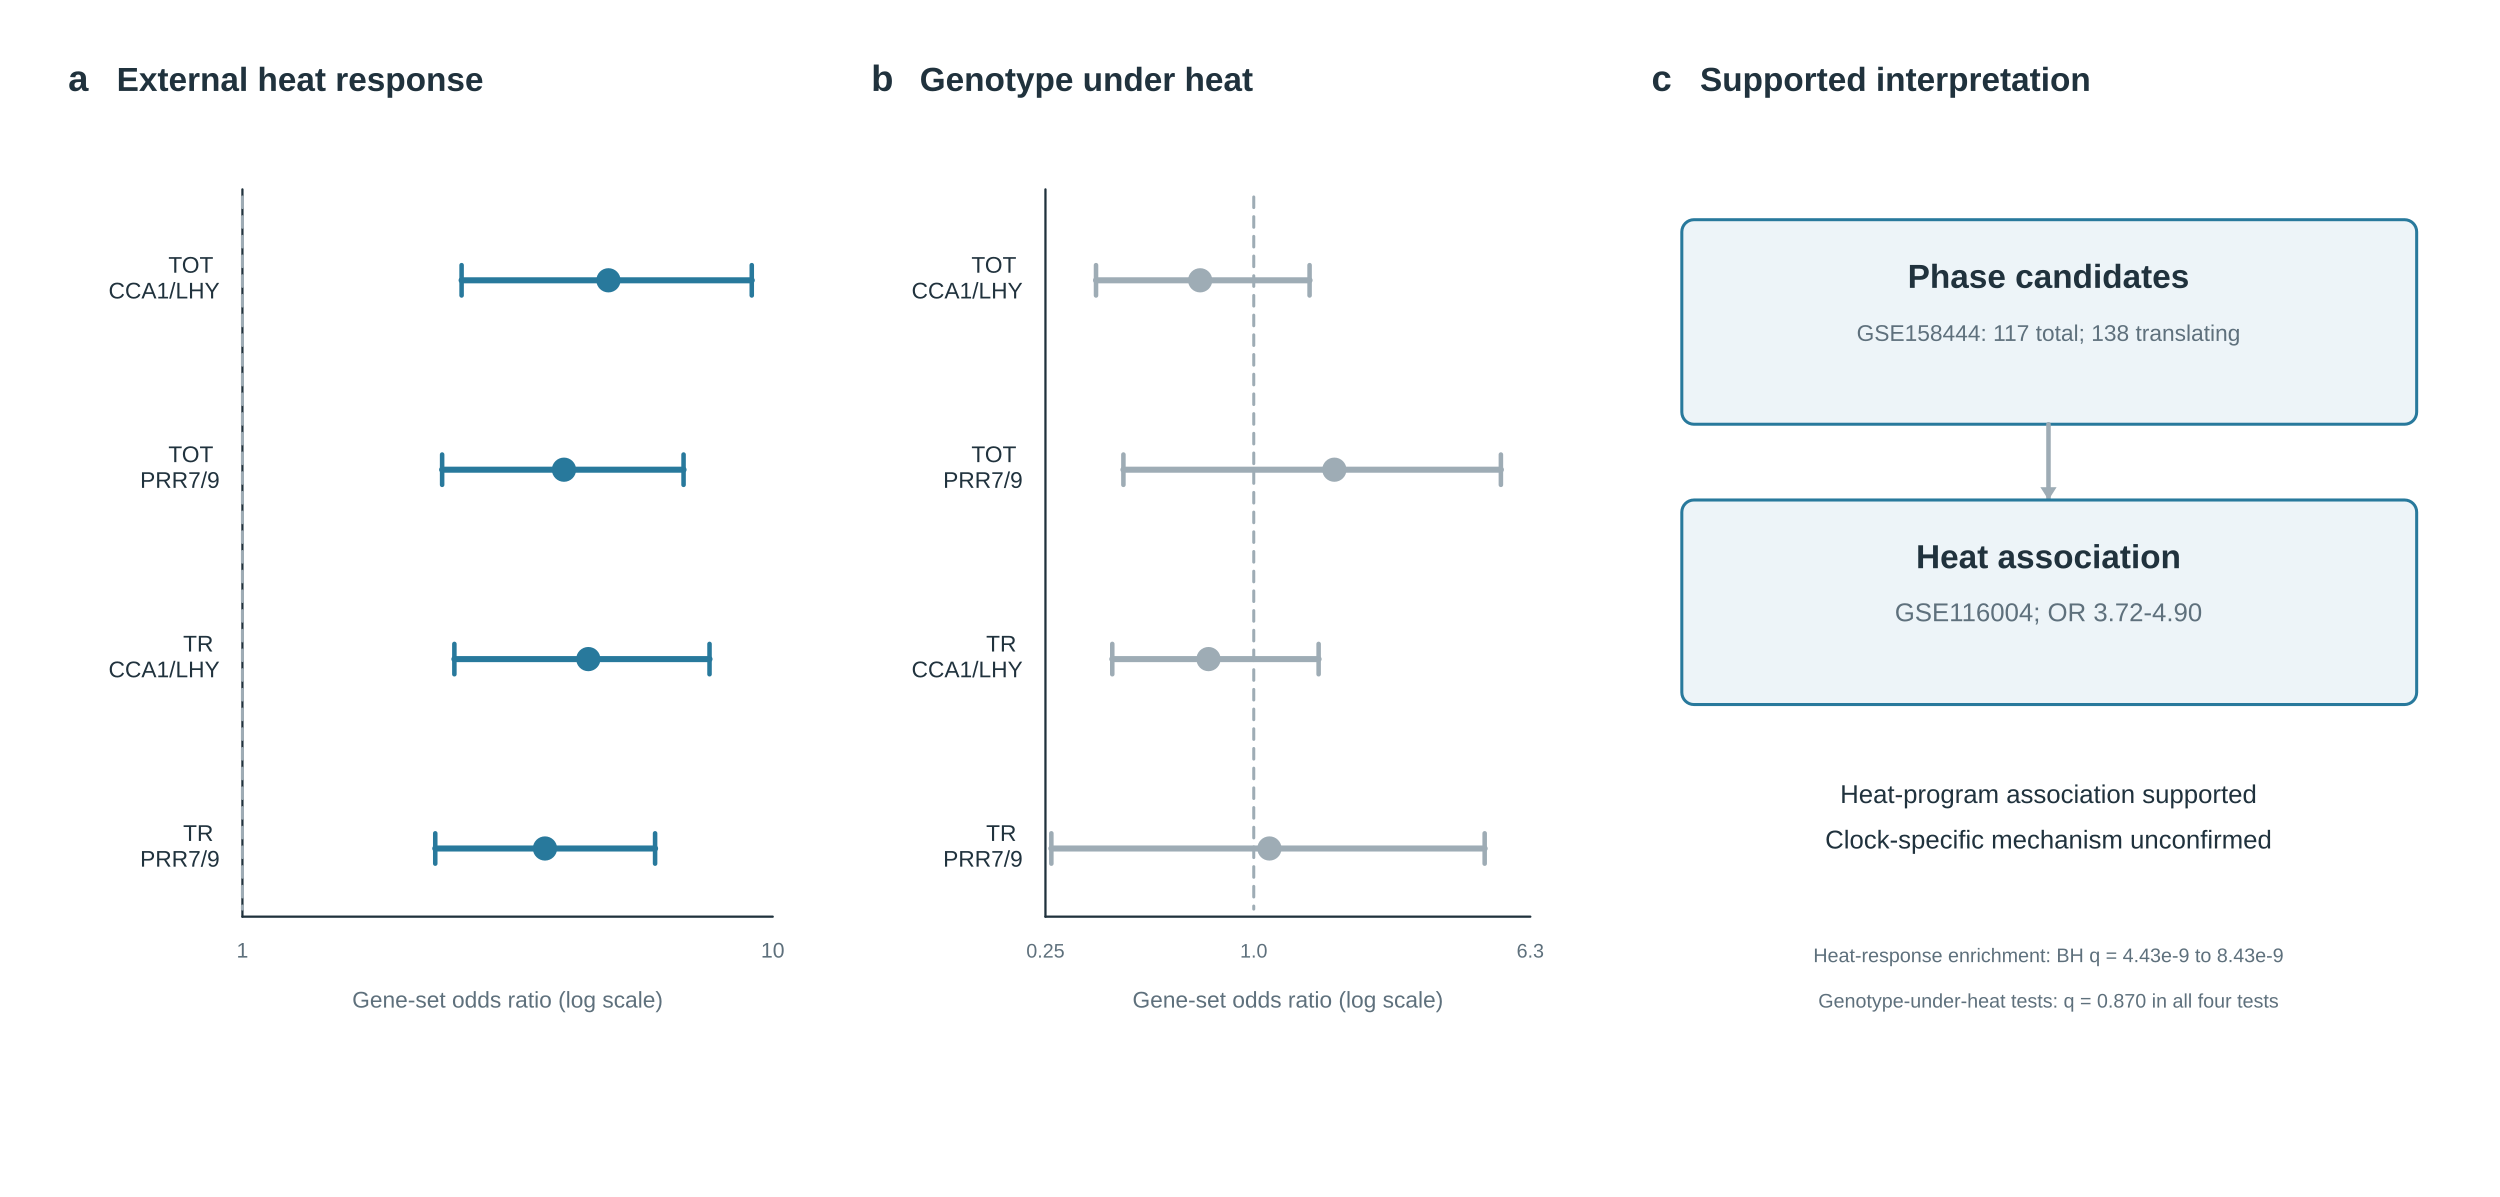
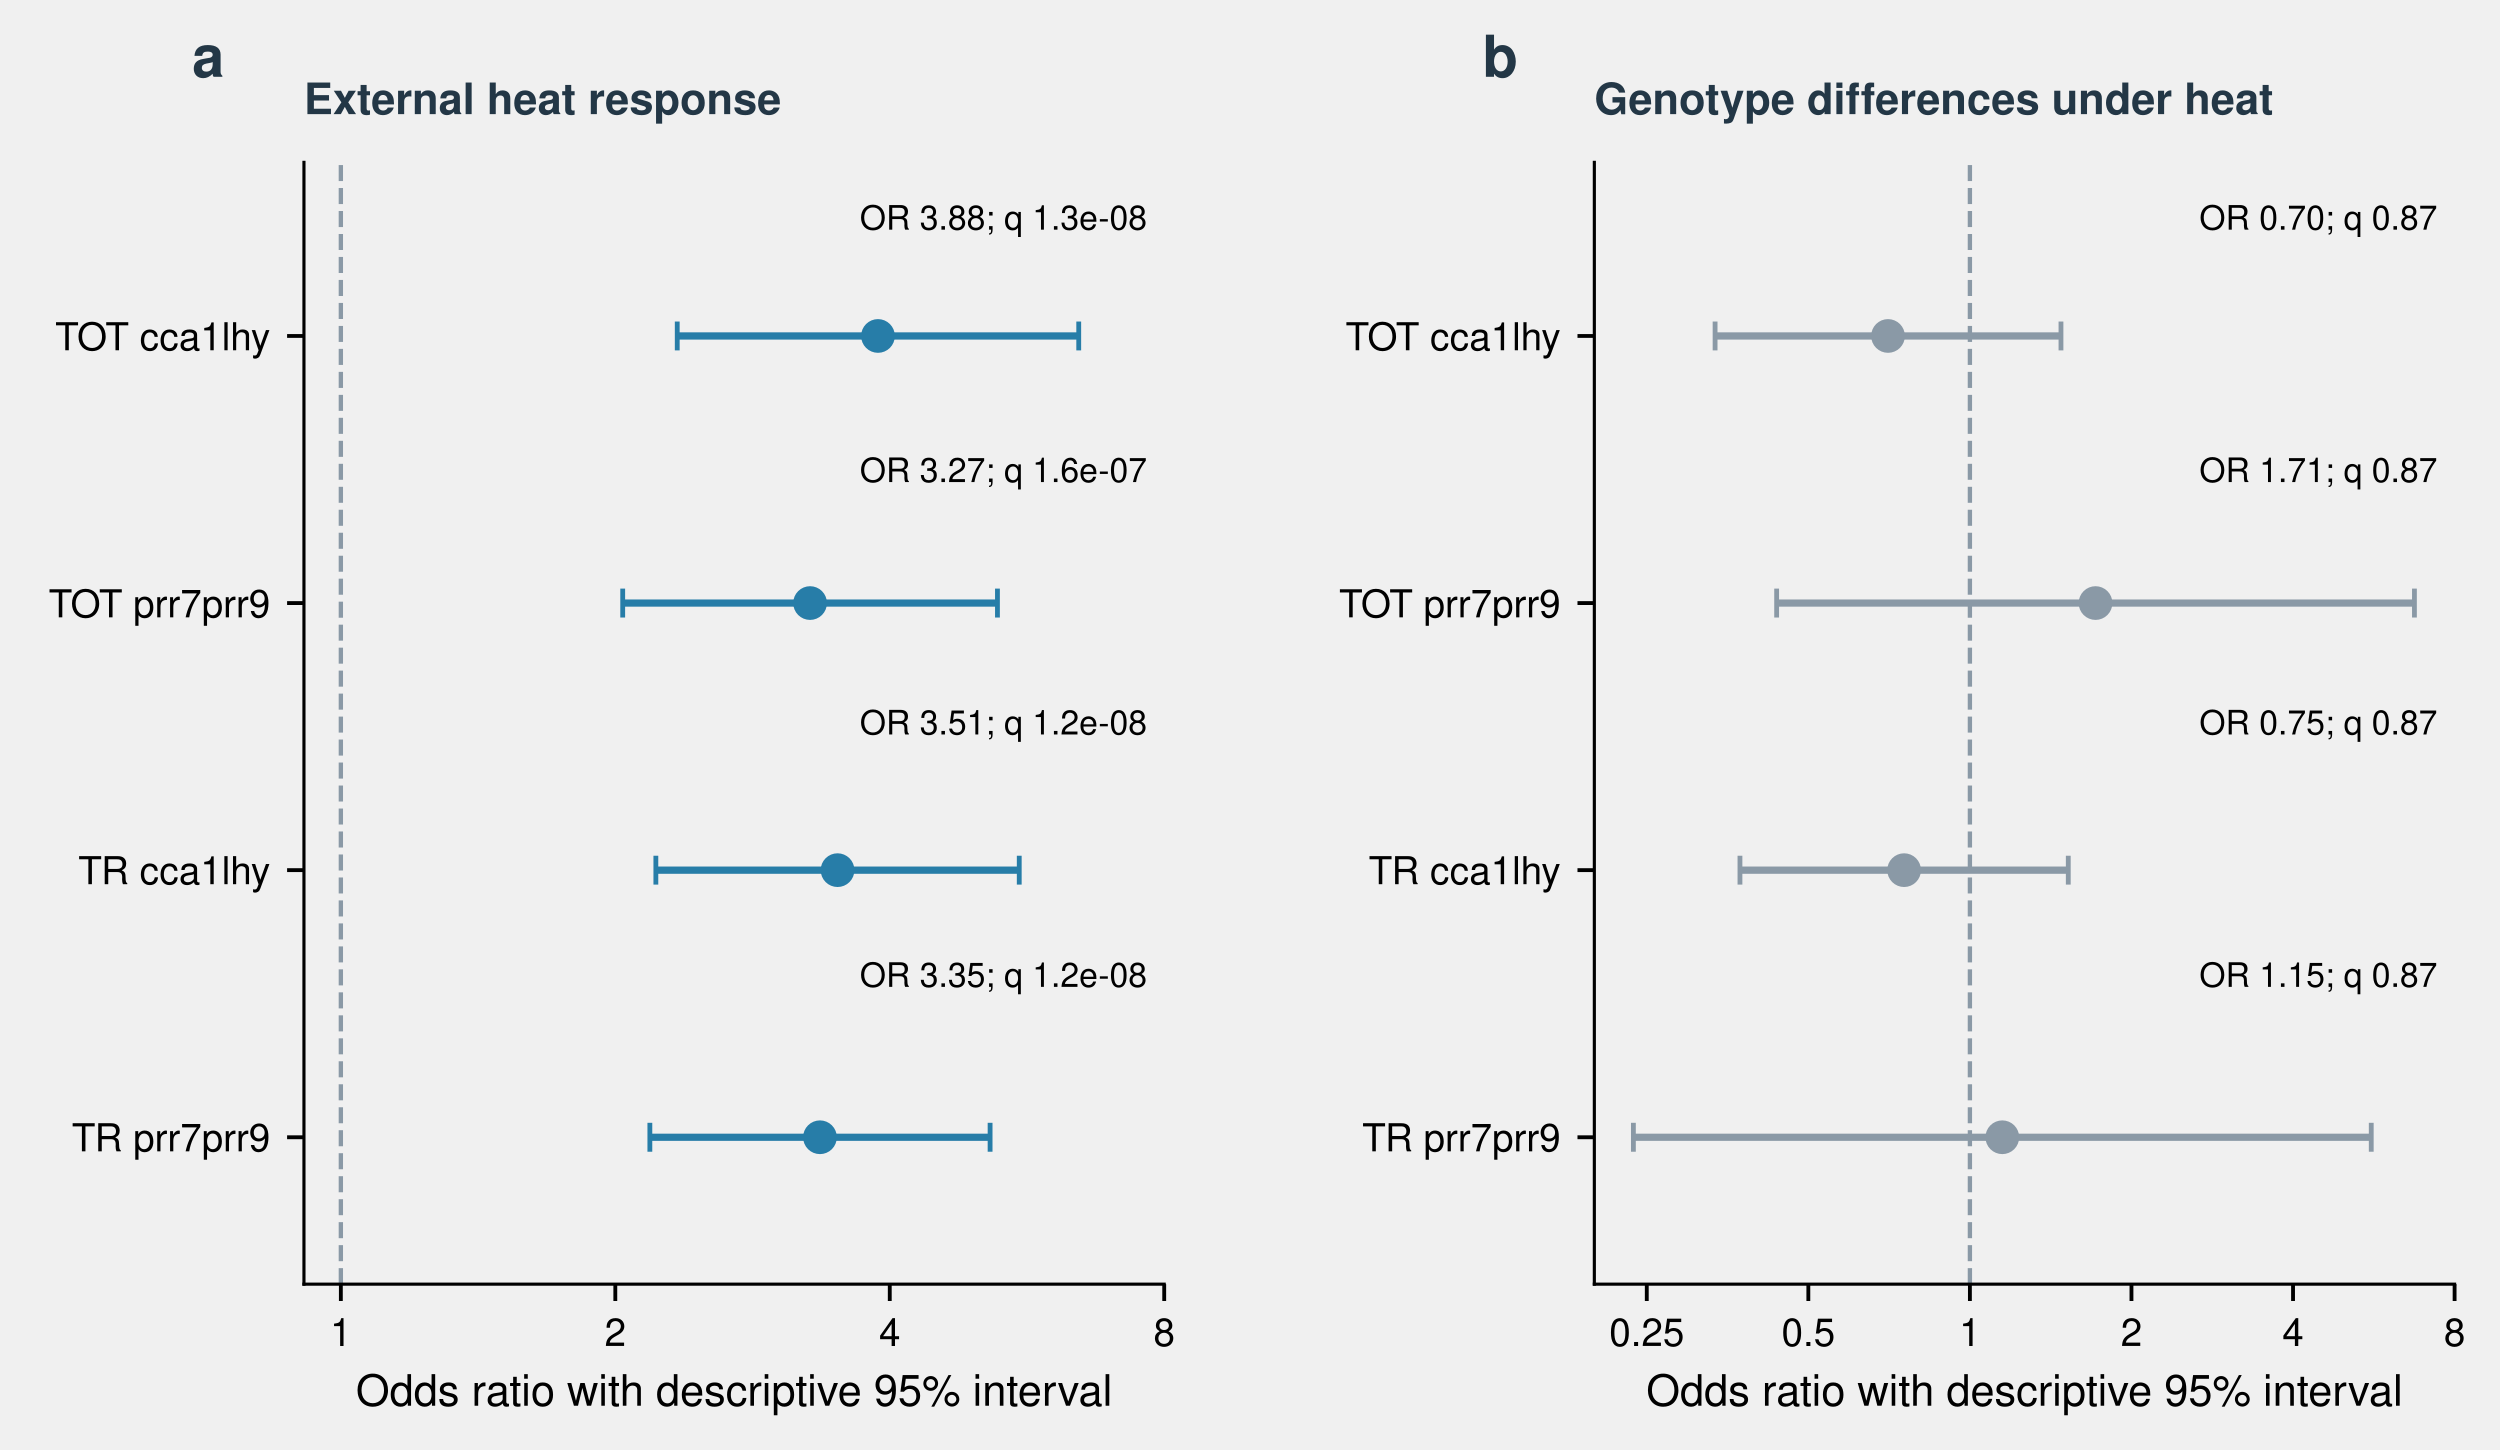
- <svg xmlns="http://www.w3.org/2000/svg" width="1650pt" height="790pt" viewBox="0 0 1650 790">
-   <rect width="1650" height="790" fill="#ffffff" />
-   <text x="45" y="60" font-family="Arial, Helvetica, sans-serif" font-size="24" font-weight="700" fill="#20323d" text-anchor="start">
-     <tspan x="45">a</tspan>
-   </text>
-   <text x="77" y="60" font-family="Arial, Helvetica, sans-serif" font-size="22" font-weight="700" fill="#20323d" text-anchor="start">
-     <tspan x="77">External heat response</tspan>
-   </text>
-   <text x="575" y="60" font-family="Arial, Helvetica, sans-serif" font-size="24" font-weight="700" fill="#20323d" text-anchor="start">
-     <tspan x="575">b</tspan>
-   </text>
-   <text x="607" y="60" font-family="Arial, Helvetica, sans-serif" font-size="22" font-weight="700" fill="#20323d" text-anchor="start">
-     <tspan x="607">Genotype under heat</tspan>
-   </text>
-   <text x="1090" y="60" font-family="Arial, Helvetica, sans-serif" font-size="24" font-weight="700" fill="#20323d" text-anchor="start">
-     <tspan x="1090">c</tspan>
-   </text>
-   <text x="1122" y="60" font-family="Arial, Helvetica, sans-serif" font-size="22" font-weight="700" fill="#20323d" text-anchor="start">
-     <tspan x="1122">Supported interpretation</tspan>
-   </text>
-   <line x1="160" y1="125" x2="160" y2="605" stroke="#20323d" stroke-width="1.5" stroke-linecap="round" />
-   <line x1="160" y1="605" x2="510" y2="605" stroke="#20323d" stroke-width="1.5" stroke-linecap="round" />
-   <line x1="160" y1="130" x2="160" y2="600" stroke="#9eacb5" stroke-width="2" stroke-dasharray="7 6" stroke-linecap="round" />
-   <text x="145" y="180" font-family="Arial, Helvetica, sans-serif" font-size="15" font-weight="400" fill="#20323d" text-anchor="end">
-     <tspan x="145">TOT</tspan>
-     <tspan x="145" dy="17">CCA1/LHY</tspan>
-   </text>
-   <line x1="304.655" y1="185" x2="496.165" y2="185" stroke="#28799c" stroke-width="4" stroke-linecap="round" />
-   <line x1="304.655" y1="175" x2="304.655" y2="195" stroke="#28799c" stroke-width="3" stroke-linecap="round" />
-   <line x1="496.165" y1="175" x2="496.165" y2="195" stroke="#28799c" stroke-width="3" stroke-linecap="round" />
-   <circle cx="401.569" cy="185" r="8" fill="#28799c" />
-   <text x="145" y="305" font-family="Arial, Helvetica, sans-serif" font-size="15" font-weight="400" fill="#20323d" text-anchor="end">
-     <tspan x="145">TOT</tspan>
-     <tspan x="145" dy="17">PRR7/9</tspan>
-   </text>
-   <line x1="291.802" y1="310" x2="451.154" y2="310" stroke="#28799c" stroke-width="4" stroke-linecap="round" />
-   <line x1="291.802" y1="300" x2="291.802" y2="320" stroke="#28799c" stroke-width="3" stroke-linecap="round" />
-   <line x1="451.154" y1="300" x2="451.154" y2="320" stroke="#28799c" stroke-width="3" stroke-linecap="round" />
-   <circle cx="372.233" cy="310" r="8" fill="#28799c" />
-   <text x="145" y="430" font-family="Arial, Helvetica, sans-serif" font-size="15" font-weight="400" fill="#20323d" text-anchor="end">
-     <tspan x="145">TR</tspan>
-     <tspan x="145" dy="17">CCA1/LHY</tspan>
-   </text>
-   <line x1="299.886" y1="435" x2="468.285" y2="435" stroke="#28799c" stroke-width="4" stroke-linecap="round" />
-   <line x1="299.886" y1="425" x2="299.886" y2="445" stroke="#28799c" stroke-width="3" stroke-linecap="round" />
-   <line x1="468.285" y1="425" x2="468.285" y2="445" stroke="#28799c" stroke-width="3" stroke-linecap="round" />
-   <circle cx="388.286" cy="435" r="8" fill="#28799c" />
-   <text x="145" y="555" font-family="Arial, Helvetica, sans-serif" font-size="15" font-weight="400" fill="#20323d" text-anchor="end">
-     <tspan x="145">TR</tspan>
-     <tspan x="145" dy="17">PRR7/9</tspan>
-   </text>
-   <line x1="287.264" y1="560" x2="432.353" y2="560" stroke="#28799c" stroke-width="4" stroke-linecap="round" />
-   <line x1="287.264" y1="550" x2="287.264" y2="570" stroke="#28799c" stroke-width="3" stroke-linecap="round" />
-   <line x1="432.353" y1="550" x2="432.353" y2="570" stroke="#28799c" stroke-width="3" stroke-linecap="round" />
-   <circle cx="359.69" cy="560" r="8" fill="#28799c" />
-   <text x="160" y="632" font-family="Arial, Helvetica, sans-serif" font-size="14" font-weight="400" fill="#5e707c" text-anchor="middle">
-     <tspan x="160">1</tspan>
-   </text>
-   <text x="510" y="632" font-family="Arial, Helvetica, sans-serif" font-size="14" font-weight="400" fill="#5e707c" text-anchor="middle">
-     <tspan x="510">10</tspan>
-   </text>
-   <text x="335" y="665" font-family="Arial, Helvetica, sans-serif" font-size="15" font-weight="400" fill="#5e707c" text-anchor="middle">
-     <tspan x="335">Gene-set odds ratio (log scale)</tspan>
-   </text>
-   <line x1="690" y1="125" x2="690" y2="605" stroke="#20323d" stroke-width="1.5" stroke-linecap="round" />
-   <line x1="690" y1="605" x2="1010" y2="605" stroke="#20323d" stroke-width="1.5" stroke-linecap="round" />
-   <line x1="827.476" y1="130" x2="827.476" y2="600" stroke="#9eacb5" stroke-width="2" stroke-dasharray="7 6" stroke-linecap="round" />
-   <text x="675" y="180" font-family="Arial, Helvetica, sans-serif" font-size="15" font-weight="400" fill="#20323d" text-anchor="end">
-     <tspan x="675">TOT</tspan>
-     <tspan x="675" dy="17">CCA1/LHY</tspan>
-   </text>
-   <line x1="723.367" y1="185" x2="864.323" y2="185" stroke="#9eacb5" stroke-width="4" stroke-linecap="round" />
-   <line x1="723.367" y1="175" x2="723.367" y2="195" stroke="#9eacb5" stroke-width="3" stroke-linecap="round" />
-   <line x1="864.323" y1="175" x2="864.323" y2="195" stroke="#9eacb5" stroke-width="3" stroke-linecap="round" />
-   <circle cx="792.105" cy="185" r="8" fill="#9eacb5" />
-   <text x="675" y="305" font-family="Arial, Helvetica, sans-serif" font-size="15" font-weight="400" fill="#20323d" text-anchor="end">
-     <tspan x="675">TOT</tspan>
-     <tspan x="675" dy="17">PRR7/9</tspan>
-   </text>
-   <line x1="741.448" y1="310" x2="990.588" y2="310" stroke="#9eacb5" stroke-width="4" stroke-linecap="round" />
-   <line x1="741.448" y1="300" x2="741.448" y2="320" stroke="#9eacb5" stroke-width="3" stroke-linecap="round" />
-   <line x1="990.588" y1="300" x2="990.588" y2="320" stroke="#9eacb5" stroke-width="3" stroke-linecap="round" />
-   <circle cx="880.679" cy="310" r="8" fill="#9eacb5" />
-   <text x="675" y="430" font-family="Arial, Helvetica, sans-serif" font-size="15" font-weight="400" fill="#20323d" text-anchor="end">
-     <tspan x="675">TR</tspan>
-     <tspan x="675" dy="17">CCA1/LHY</tspan>
-   </text>
-   <line x1="734.099" y1="435" x2="870.295" y2="435" stroke="#9eacb5" stroke-width="4" stroke-linecap="round" />
-   <line x1="734.099" y1="425" x2="734.099" y2="445" stroke="#9eacb5" stroke-width="3" stroke-linecap="round" />
-   <line x1="870.295" y1="425" x2="870.295" y2="445" stroke="#9eacb5" stroke-width="3" stroke-linecap="round" />
-   <circle cx="797.616" cy="435" r="8" fill="#9eacb5" />
-   <text x="675" y="555" font-family="Arial, Helvetica, sans-serif" font-size="15" font-weight="400" fill="#20323d" text-anchor="end">
-     <tspan x="675">TR</tspan>
-     <tspan x="675" dy="17">PRR7/9</tspan>
-   </text>
-   <line x1="693.889" y1="560" x2="979.884" y2="560" stroke="#9eacb5" stroke-width="4" stroke-linecap="round" />
-   <line x1="693.889" y1="550" x2="693.889" y2="570" stroke="#9eacb5" stroke-width="3" stroke-linecap="round" />
-   <line x1="979.884" y1="550" x2="979.884" y2="570" stroke="#9eacb5" stroke-width="3" stroke-linecap="round" />
-   <circle cx="837.825" cy="560" r="8" fill="#9eacb5" />
-   <text x="690" y="632" font-family="Arial, Helvetica, sans-serif" font-size="13" font-weight="400" fill="#5e707c" text-anchor="middle">
-     <tspan x="690">0.25</tspan>
-   </text>
-   <text x="827.476" y="632" font-family="Arial, Helvetica, sans-serif" font-size="13" font-weight="400" fill="#5e707c" text-anchor="middle">
-     <tspan x="827.476">1.0</tspan>
-   </text>
-   <text x="1010" y="632" font-family="Arial, Helvetica, sans-serif" font-size="13" font-weight="400" fill="#5e707c" text-anchor="middle">
-     <tspan x="1010">6.3</tspan>
-   </text>
-   <text x="850" y="665" font-family="Arial, Helvetica, sans-serif" font-size="15" font-weight="400" fill="#5e707c" text-anchor="middle">
-     <tspan x="850">Gene-set odds ratio (log scale)</tspan>
-   </text>
-   <rect x="1110" y="145" width="485" height="135" rx="8" fill="#edf4f8" stroke="#28799c" stroke-width="2" />
-   <text x="1352" y="190" font-family="Arial, Helvetica, sans-serif" font-size="22" font-weight="700" fill="#20323d" text-anchor="middle">
-     <tspan x="1352">Phase candidates</tspan>
-   </text>
-   <text x="1352" y="225" font-family="Arial, Helvetica, sans-serif" font-size="15" font-weight="400" fill="#5e707c" text-anchor="middle">
-     <tspan x="1352">GSE158444: 117 total; 138 translating</tspan>
-   </text>
-   <line x1="1352" y1="280" x2="1352" y2="330" stroke="#9eacb5" stroke-width="3" stroke-linecap="round" />
-   <polygon points="1352,330 1346.642,321.557 1357.358,321.557" fill="#9eacb5" />
-   <rect x="1110" y="330" width="485" height="135" rx="8" fill="#edf4f8" stroke="#28799c" stroke-width="2" />
-   <text x="1352" y="375" font-family="Arial, Helvetica, sans-serif" font-size="22" font-weight="700" fill="#20323d" text-anchor="middle">
-     <tspan x="1352">Heat association</tspan>
-   </text>
-   <text x="1352" y="410" font-family="Arial, Helvetica, sans-serif" font-size="17" font-weight="400" fill="#5e707c" text-anchor="middle">
-     <tspan x="1352">GSE116004; OR 3.72-4.90</tspan>
-   </text>
-   <text x="1352" y="530" font-family="Arial, Helvetica, sans-serif" font-size="17" font-weight="400" fill="#20323d" text-anchor="middle">
-     <tspan x="1352">Heat-program association supported</tspan>
-   </text>
-   <text x="1352" y="560" font-family="Arial, Helvetica, sans-serif" font-size="17" font-weight="400" fill="#20323d" text-anchor="middle">
-     <tspan x="1352">Clock-specific mechanism unconfirmed</tspan>
-   </text>
-   <text x="1352" y="635" font-family="Arial, Helvetica, sans-serif" font-size="13" font-weight="400" fill="#5e707c" text-anchor="middle">
-     <tspan x="1352">Heat-response enrichment: BH q = 4.43e-9 to 8.43e-9</tspan>
-   </text>
-   <text x="1352" y="665" font-family="Arial, Helvetica, sans-serif" font-size="13" font-weight="400" fill="#5e707c" text-anchor="middle">
-     <tspan x="1352">Genotype-under-heat tests: q = 0.870 in all four tests</tspan>
-   </text>
+ <svg xmlns="http://www.w3.org/2000/svg" xmlns:xlink="http://www.w3.org/1999/xlink" width="518.915pt" height="300.954pt" viewBox="0 0 518.915 300.954" version="1.1">
+   <defs>
+     <style type="text/css">*{stroke-linejoin: round; stroke-linecap: butt}</style>
+   </defs>
+   <g id="figure_1">
+     <g id="patch_1">
+       <path d="M 0 300.954  L 518.915 300.954  L 518.915 0  L 0 0  L 0 300.954  z " style="fill: none" />
+     </g>
+     <g id="axes_1">
+       <g id="patch_2">
+         <path d="M 63.091 266.547  L 241.651 266.547  L 241.651 33.699  L 63.091 33.699  L 63.091 266.547  z " style="fill: none" />
+       </g>
+       <g id="matplotlib.axis_1">
+         <g id="xtick_1">
+           <g id="line2d_1">
+             <defs>
+               <path id="m287f324fb4" d="M 0 0  L 0 3.5  " style="stroke: #000000; stroke-width: 0.8" />
+             </defs>
+             <g>
+               <use xlink:href="#m287f324fb4" x="70.749" y="266.547" style="stroke: #000000; stroke-width: 0.8" />
+             </g>
+           </g>
+           <g id="text_1">
+             <text style="font-size: 8px; font-family: 'Nimbus Sans'; text-anchor: middle" x="70.749" y="279.38" transform="rotate(-0 70.74918 279.38)">1</text>
+           </g>
+         </g>
+         <g id="xtick_2">
+           <g id="line2d_2">
+             <g>
+               <use xlink:href="#m287f324fb4" x="127.717" y="266.547" style="stroke: #000000; stroke-width: 0.8" />
+             </g>
+           </g>
+           <g id="text_2">
+             <text style="font-size: 8px; font-family: 'Nimbus Sans'; text-anchor: middle" x="127.717" y="279.38" transform="rotate(-0 127.7165 279.38)">2</text>
+           </g>
+         </g>
+         <g id="xtick_3">
+           <g id="line2d_3">
+             <g>
+               <use xlink:href="#m287f324fb4" x="184.684" y="266.547" style="stroke: #000000; stroke-width: 0.8" />
+             </g>
+           </g>
+           <g id="text_3">
+             <text style="font-size: 8px; font-family: 'Nimbus Sans'; text-anchor: middle" x="184.684" y="279.38" transform="rotate(-0 184.6839 279.38)">4</text>
+           </g>
+         </g>
+         <g id="xtick_4">
+           <g id="line2d_4">
+             <g>
+               <use xlink:href="#m287f324fb4" x="241.651" y="266.547" style="stroke: #000000; stroke-width: 0.8" />
+             </g>
+           </g>
+           <g id="text_4">
+             <text style="font-size: 8px; font-family: 'Nimbus Sans'; text-anchor: middle" x="241.651" y="279.38" transform="rotate(-0 241.6513 279.38)">8</text>
+           </g>
+         </g>
+         <g id="text_5">
+           <text style="font-size: 9px; font-family: 'Nimbus Sans'; text-anchor: middle" x="152.371" y="291.792" transform="rotate(-0 152.3713 291.7922)">Odds ratio with descriptive 95% interval</text>
+         </g>
+       </g>
+       <g id="matplotlib.axis_2">
+         <g id="ytick_1">
+           <g id="line2d_5">
+             <defs>
+               <path id="m1759d517f6" d="M 0 0  L -3.5 0  " style="stroke: #000000; stroke-width: 0.8" />
+             </defs>
+             <g>
+               <use xlink:href="#m1759d517f6" x="63.091" y="69.735" style="stroke: #000000; stroke-width: 0.8" />
+             </g>
+           </g>
+           <g id="text_6">
+             <text style="font-size: 8px; font-family: 'Nimbus Sans'; text-anchor: end" x="56.091" y="72.699" transform="rotate(-0 56.09125 72.69925)">TOT  cca1lhy</text>
+           </g>
+         </g>
+         <g id="ytick_2">
+           <g id="line2d_6">
+             <g>
+               <use xlink:href="#m1759d517f6" x="63.091" y="125.175" style="stroke: #000000; stroke-width: 0.8" />
+             </g>
+           </g>
+           <g id="text_7">
+             <text style="font-size: 8px; font-family: 'Nimbus Sans'; text-anchor: end" x="56.091" y="128.139" transform="rotate(-0 56.09125 128.1392)">TOT  prr7prr9</text>
+           </g>
+         </g>
+         <g id="ytick_3">
+           <g id="line2d_7">
+             <g>
+               <use xlink:href="#m1759d517f6" x="63.091" y="180.615" style="stroke: #000000; stroke-width: 0.8" />
+             </g>
+           </g>
+           <g id="text_8">
+             <text style="font-size: 8px; font-family: 'Nimbus Sans'; text-anchor: end" x="56.091" y="183.532" transform="rotate(-0 56.09125 183.5317)">TR  cca1lhy</text>
+           </g>
+         </g>
+         <g id="ytick_4">
+           <g id="line2d_8">
+             <g>
+               <use xlink:href="#m1759d517f6" x="63.091" y="236.055" style="stroke: #000000; stroke-width: 0.8" />
+             </g>
+           </g>
+           <g id="text_9">
+             <text style="font-size: 8px; font-family: 'Nimbus Sans'; text-anchor: end" x="56.091" y="238.972" transform="rotate(-0 56.09125 238.9717)">TR  prr7prr9</text>
+           </g>
+         </g>
+       </g>
+       <g id="LineCollection_1">
+         <path d="M 140.571 69.735  L 223.908 69.735  " clip-path="url(#pd18ce205b8)" style="fill: none; stroke: #277da8; stroke-width: 1.5" />
+       </g>
+       <g id="line2d_9">
+         <defs>
+           <path id="m64e9010232" d="M 0 3  L 0 -3  " style="stroke: #277da8" />
+         </defs>
+         <g clip-path="url(#pd18ce205b8)">
+           <use xlink:href="#m64e9010232" x="140.571" y="69.735" style="fill: #277da8; stroke: #277da8" />
+         </g>
+       </g>
+       <g id="line2d_10">
+         <g clip-path="url(#pd18ce205b8)">
+           <use xlink:href="#m64e9010232" x="223.908" y="69.735" style="fill: #277da8; stroke: #277da8" />
+         </g>
+       </g>
+       <g id="LineCollection_2">
+         <path d="M 129.252 125.175  L 207.037 125.175  " clip-path="url(#pd18ce205b8)" style="fill: none; stroke: #277da8; stroke-width: 1.5" />
+       </g>
+       <g id="line2d_11">
+         <g clip-path="url(#pd18ce205b8)">
+           <use xlink:href="#m64e9010232" x="129.252" y="125.175" style="fill: #277da8; stroke: #277da8" />
+         </g>
+       </g>
+       <g id="line2d_12">
+         <g clip-path="url(#pd18ce205b8)">
+           <use xlink:href="#m64e9010232" x="207.037" y="125.175" style="fill: #277da8; stroke: #277da8" />
+         </g>
+       </g>
+       <g id="LineCollection_3">
+         <path d="M 136.133 180.615  L 211.561 180.615  " clip-path="url(#pd18ce205b8)" style="fill: none; stroke: #277da8; stroke-width: 1.5" />
+       </g>
+       <g id="line2d_13">
+         <g clip-path="url(#pd18ce205b8)">
+           <use xlink:href="#m64e9010232" x="136.133" y="180.615" style="fill: #277da8; stroke: #277da8" />
+         </g>
+       </g>
+       <g id="line2d_14">
+         <g clip-path="url(#pd18ce205b8)">
+           <use xlink:href="#m64e9010232" x="211.561" y="180.615" style="fill: #277da8; stroke: #277da8" />
+         </g>
+       </g>
+       <g id="LineCollection_4">
+         <path d="M 134.889 236.055  L 205.508 236.055  " clip-path="url(#pd18ce205b8)" style="fill: none; stroke: #277da8; stroke-width: 1.5" />
+       </g>
+       <g id="line2d_15">
+         <g clip-path="url(#pd18ce205b8)">
+           <use xlink:href="#m64e9010232" x="134.889" y="236.055" style="fill: #277da8; stroke: #277da8" />
+         </g>
+       </g>
+       <g id="line2d_16">
+         <g clip-path="url(#pd18ce205b8)">
+           <use xlink:href="#m64e9010232" x="205.508" y="236.055" style="fill: #277da8; stroke: #277da8" />
+         </g>
+       </g>
+       <g id="line2d_17">
+         <path d="M 70.749 266.547  L 70.749 33.699  " clip-path="url(#pd18ce205b8)" style="fill: none; stroke-dasharray: 3.33,1.44; stroke-dashoffset: 0; stroke: #8a99a6; stroke-width: 0.9" />
+       </g>
+       <g id="line2d_18">
+         <defs>
+           <path id="m5b71c397fd" d="M 0 3  C 0.796 3 1.559 2.684 2.121 2.121  C 2.684 1.559 3 0.796 3 0  C 3 -0.796 2.684 -1.559 2.121 -2.121  C 1.559 -2.684 0.796 -3 0 -3  C -0.796 -3 -1.559 -2.684 -2.121 -2.121  C -2.684 -1.559 -3 -0.796 -3 0  C -3 0.796 -2.684 1.559 -2.121 2.121  C -1.559 2.684 -0.796 3 0 3  z " style="stroke: #277da8" />
+         </defs>
+         <g clip-path="url(#pd18ce205b8)">
+           <use xlink:href="#m5b71c397fd" x="182.24" y="69.735" style="fill: #277da8; stroke: #277da8" />
+         </g>
+       </g>
+       <g id="line2d_19">
+         <g clip-path="url(#pd18ce205b8)">
+           <use xlink:href="#m5b71c397fd" x="168.145" y="125.175" style="fill: #277da8; stroke: #277da8" />
+         </g>
+       </g>
+       <g id="line2d_20">
+         <g clip-path="url(#pd18ce205b8)">
+           <use xlink:href="#m5b71c397fd" x="173.847" y="180.615" style="fill: #277da8; stroke: #277da8" />
+         </g>
+       </g>
+       <g id="line2d_21">
+         <g clip-path="url(#pd18ce205b8)">
+           <use xlink:href="#m5b71c397fd" x="170.198" y="236.055" style="fill: #277da8; stroke: #277da8" />
+         </g>
+       </g>
+       <g id="patch_3">
+         <path d="M 63.091 266.547  L 63.091 33.699  " style="fill: none; stroke: #000000; stroke-width: 0.65; stroke-linejoin: miter; stroke-linecap: square" />
+       </g>
+       <g id="patch_4">
+         <path d="M 63.091 266.547  L 241.651 266.547  " style="fill: none; stroke: #000000; stroke-width: 0.65; stroke-linejoin: miter; stroke-linecap: square" />
+       </g>
+       <g id="text_10">
+         <text style="font-weight: 700; font-size: 12px; font-family: 'Nimbus Sans'; text-anchor: start; fill: #233746" x="39.878" y="15.949" transform="rotate(-0 39.87845 15.94875)">a</text>
+       </g>
+       <g id="text_11">
+         <text style="font-size: 7px; font-family: 'Nimbus Sans'; text-anchor: end" x="238.08" y="47.67" transform="rotate(-0 238.08 47.67037)">OR 3.88; q 1.3e-08</text>
+       </g>
+       <g id="text_12">
+         <text style="font-size: 7px; font-family: 'Nimbus Sans'; text-anchor: end" x="238.08" y="100.061" transform="rotate(-0 238.08 100.0612)">OR 3.27; q 1.6e-07</text>
+       </g>
+       <g id="text_13">
+         <text style="font-size: 7px; font-family: 'Nimbus Sans'; text-anchor: end" x="238.08" y="152.452" transform="rotate(-0 238.08 152.452)">OR 3.51; q 1.2e-08</text>
+       </g>
+       <g id="text_14">
+         <text style="font-size: 7px; font-family: 'Nimbus Sans'; text-anchor: end" x="238.08" y="204.843" transform="rotate(-0 238.08 204.8428)">OR 3.35; q 1.2e-08</text>
+       </g>
+       <g id="text_15">
+         <text style="font-weight: 700; font-size: 9px; font-family: 'Nimbus Sans'; text-anchor: start; fill: #233746" x="63.091" y="23.699" transform="rotate(-0 63.09125 23.69949)">External heat response</text>
+       </g>
+     </g>
+     <g id="axes_2">
+       <g id="patch_5">
+         <path d="M 330.931 266.547  L 509.491 266.547  L 509.491 33.699  L 330.931 33.699  L 330.931 266.547  z " style="fill: none" />
+       </g>
+       <g id="matplotlib.axis_3">
+         <g id="xtick_5">
+           <g id="line2d_22">
+             <g>
+               <use xlink:href="#m287f324fb4" x="341.814" y="266.547" style="stroke: #000000; stroke-width: 0.8" />
+             </g>
+           </g>
+           <g id="text_16">
+             <text style="font-size: 8px; font-family: 'Nimbus Sans'; text-anchor: middle" x="341.814" y="279.38" transform="rotate(-0 341.814 279.38)">0.25</text>
+           </g>
+         </g>
+         <g id="xtick_6">
+           <g id="line2d_23">
+             <g>
+               <use xlink:href="#m287f324fb4" x="375.349" y="266.547" style="stroke: #000000; stroke-width: 0.8" />
+             </g>
+           </g>
+           <g id="text_17">
+             <text style="font-size: 8px; font-family: 'Nimbus Sans'; text-anchor: middle" x="375.349" y="279.38" transform="rotate(-0 375.3494 279.38)">0.5</text>
+           </g>
+         </g>
+         <g id="xtick_7">
+           <g id="line2d_24">
+             <g>
+               <use xlink:href="#m287f324fb4" x="408.885" y="266.547" style="stroke: #000000; stroke-width: 0.8" />
+             </g>
+           </g>
+           <g id="text_18">
+             <text style="font-size: 8px; font-family: 'Nimbus Sans'; text-anchor: middle" x="408.885" y="279.38" transform="rotate(-0 408.8849 279.38)">1</text>
+           </g>
+         </g>
+         <g id="xtick_8">
+           <g id="line2d_25">
+             <g>
+               <use xlink:href="#m287f324fb4" x="442.42" y="266.547" style="stroke: #000000; stroke-width: 0.8" />
+             </g>
+           </g>
+           <g id="text_19">
+             <text style="font-size: 8px; font-family: 'Nimbus Sans'; text-anchor: middle" x="442.42" y="279.38" transform="rotate(-0 442.4203 279.38)">2</text>
+           </g>
+         </g>
+         <g id="xtick_9">
+           <g id="line2d_26">
+             <g>
+               <use xlink:href="#m287f324fb4" x="475.956" y="266.547" style="stroke: #000000; stroke-width: 0.8" />
+             </g>
+           </g>
+           <g id="text_20">
+             <text style="font-size: 8px; font-family: 'Nimbus Sans'; text-anchor: middle" x="475.956" y="279.38" transform="rotate(-0 475.9558 279.38)">4</text>
+           </g>
+         </g>
+         <g id="xtick_10">
+           <g id="line2d_27">
+             <g>
+               <use xlink:href="#m287f324fb4" x="509.491" y="266.547" style="stroke: #000000; stroke-width: 0.8" />
+             </g>
+           </g>
+           <g id="text_21">
+             <text style="font-size: 8px; font-family: 'Nimbus Sans'; text-anchor: middle" x="509.491" y="279.38" transform="rotate(-0 509.4912 279.38)">8</text>
+           </g>
+         </g>
+         <g id="text_22">
+           <text style="font-size: 9px; font-family: 'Nimbus Sans'; text-anchor: middle" x="420.211" y="291.792" transform="rotate(-0 420.2113 291.7922)">Odds ratio with descriptive 95% interval</text>
+         </g>
+       </g>
+       <g id="matplotlib.axis_4">
+         <g id="ytick_5">
+           <g id="line2d_28">
+             <g>
+               <use xlink:href="#m1759d517f6" x="330.931" y="69.735" style="stroke: #000000; stroke-width: 0.8" />
+             </g>
+           </g>
+           <g id="text_23">
+             <text style="font-size: 8px; font-family: 'Nimbus Sans'; text-anchor: end" x="323.931" y="72.699" transform="rotate(-0 323.9312 72.69925)">TOT  cca1lhy</text>
+           </g>
+         </g>
+         <g id="ytick_6">
+           <g id="line2d_29">
+             <g>
+               <use xlink:href="#m1759d517f6" x="330.931" y="125.175" style="stroke: #000000; stroke-width: 0.8" />
+             </g>
+           </g>
+           <g id="text_24">
+             <text style="font-size: 8px; font-family: 'Nimbus Sans'; text-anchor: end" x="323.931" y="128.139" transform="rotate(-0 323.9312 128.1392)">TOT  prr7prr9</text>
+           </g>
+         </g>
+         <g id="ytick_7">
+           <g id="line2d_30">
+             <g>
+               <use xlink:href="#m1759d517f6" x="330.931" y="180.615" style="stroke: #000000; stroke-width: 0.8" />
+             </g>
+           </g>
+           <g id="text_25">
+             <text style="font-size: 8px; font-family: 'Nimbus Sans'; text-anchor: end" x="323.931" y="183.532" transform="rotate(-0 323.9312 183.5317)">TR  cca1lhy</text>
+           </g>
+         </g>
+         <g id="ytick_8">
+           <g id="line2d_31">
+             <g>
+               <use xlink:href="#m1759d517f6" x="330.931" y="236.055" style="stroke: #000000; stroke-width: 0.8" />
+             </g>
+           </g>
+           <g id="text_26">
+             <text style="font-size: 8px; font-family: 'Nimbus Sans'; text-anchor: end" x="323.931" y="238.972" transform="rotate(-0 323.9312 238.9717)">TR  prr7prr9</text>
+           </g>
+         </g>
+       </g>
+       <g id="LineCollection_5">
+         <path d="M 355.993 69.735  L 427.788 69.735  " clip-path="url(#p339243f4ef)" style="fill: none; stroke: #8a99a6; stroke-width: 1.5" />
+       </g>
+       <g id="line2d_32">
+         <defs>
+           <path id="mc676212272" d="M 0 3  L 0 -3  " style="stroke: #8a99a6" />
+         </defs>
+         <g clip-path="url(#p339243f4ef)">
+           <use xlink:href="#mc676212272" x="355.993" y="69.735" style="fill: #8a99a6; stroke: #8a99a6" />
+         </g>
+       </g>
+       <g id="line2d_33">
+         <g clip-path="url(#p339243f4ef)">
+           <use xlink:href="#mc676212272" x="427.788" y="69.735" style="fill: #8a99a6; stroke: #8a99a6" />
+         </g>
+       </g>
+       <g id="LineCollection_6">
+         <path d="M 368.769 125.175  L 501.155 125.175  " clip-path="url(#p339243f4ef)" style="fill: none; stroke: #8a99a6; stroke-width: 1.5" />
+       </g>
+       <g id="line2d_34">
+         <g clip-path="url(#p339243f4ef)">
+           <use xlink:href="#mc676212272" x="368.769" y="125.175" style="fill: #8a99a6; stroke: #8a99a6" />
+         </g>
+       </g>
+       <g id="line2d_35">
+         <g clip-path="url(#p339243f4ef)">
+           <use xlink:href="#mc676212272" x="501.155" y="125.175" style="fill: #8a99a6; stroke: #8a99a6" />
+         </g>
+       </g>
+       <g id="LineCollection_7">
+         <path d="M 361.156 180.615  L 429.303 180.615  " clip-path="url(#p339243f4ef)" style="fill: none; stroke: #8a99a6; stroke-width: 1.5" />
+       </g>
+       <g id="line2d_36">
+         <g clip-path="url(#p339243f4ef)">
+           <use xlink:href="#mc676212272" x="361.156" y="180.615" style="fill: #8a99a6; stroke: #8a99a6" />
+         </g>
+       </g>
+       <g id="line2d_37">
+         <g clip-path="url(#p339243f4ef)">
+           <use xlink:href="#mc676212272" x="429.303" y="180.615" style="fill: #8a99a6; stroke: #8a99a6" />
+         </g>
+       </g>
+       <g id="LineCollection_8">
+         <path d="M 339.037 236.055  L 492.19 236.055  " clip-path="url(#p339243f4ef)" style="fill: none; stroke: #8a99a6; stroke-width: 1.5" />
+       </g>
+       <g id="line2d_38">
+         <g clip-path="url(#p339243f4ef)">
+           <use xlink:href="#mc676212272" x="339.037" y="236.055" style="fill: #8a99a6; stroke: #8a99a6" />
+         </g>
+       </g>
+       <g id="line2d_39">
+         <g clip-path="url(#p339243f4ef)">
+           <use xlink:href="#mc676212272" x="492.19" y="236.055" style="fill: #8a99a6; stroke: #8a99a6" />
+         </g>
+       </g>
+       <g id="line2d_40">
+         <path d="M 408.885 266.547  L 408.885 33.699  " clip-path="url(#p339243f4ef)" style="fill: none; stroke-dasharray: 3.33,1.44; stroke-dashoffset: 0; stroke: #8a99a6; stroke-width: 0.9" />
+       </g>
+       <g id="line2d_41">
+         <defs>
+           <path id="m8d2eba2c04" d="M 0 3  C 0.796 3 1.559 2.684 2.121 2.121  C 2.684 1.559 3 0.796 3 0  C 3 -0.796 2.684 -1.559 2.121 -2.121  C 1.559 -2.684 0.796 -3 0 -3  C -0.796 -3 -1.559 -2.684 -2.121 -2.121  C -2.684 -1.559 -3 -0.796 -3 0  C -3 0.796 -2.684 1.559 -2.121 2.121  C -1.559 2.684 -0.796 3 0 3  z " style="stroke: #8a99a6" />
+         </defs>
+         <g clip-path="url(#p339243f4ef)">
+           <use xlink:href="#m8d2eba2c04" x="391.89" y="69.735" style="fill: #8a99a6; stroke: #8a99a6" />
+         </g>
+       </g>
+       <g id="line2d_42">
+         <g clip-path="url(#p339243f4ef)">
+           <use xlink:href="#m8d2eba2c04" x="434.962" y="125.175" style="fill: #8a99a6; stroke: #8a99a6" />
+         </g>
+       </g>
+       <g id="line2d_43">
+         <g clip-path="url(#p339243f4ef)">
+           <use xlink:href="#m8d2eba2c04" x="395.229" y="180.615" style="fill: #8a99a6; stroke: #8a99a6" />
+         </g>
+       </g>
+       <g id="line2d_44">
+         <g clip-path="url(#p339243f4ef)">
+           <use xlink:href="#m8d2eba2c04" x="415.613" y="236.055" style="fill: #8a99a6; stroke: #8a99a6" />
+         </g>
+       </g>
+       <g id="patch_6">
+         <path d="M 330.931 266.547  L 330.931 33.699  " style="fill: none; stroke: #000000; stroke-width: 0.65; stroke-linejoin: miter; stroke-linecap: square" />
+       </g>
+       <g id="patch_7">
+         <path d="M 330.931 266.547  L 509.491 266.547  " style="fill: none; stroke: #000000; stroke-width: 0.65; stroke-linejoin: miter; stroke-linecap: square" />
+       </g>
+       <g id="text_27">
+         <text style="font-weight: 700; font-size: 12px; font-family: 'Nimbus Sans'; text-anchor: start; fill: #233746" x="307.718" y="15.949" transform="rotate(-0 307.7185 15.94875)">b</text>
+       </g>
+       <g id="text_28">
+         <text style="font-size: 7px; font-family: 'Nimbus Sans'; text-anchor: end" x="505.92" y="47.67" transform="rotate(-0 505.9201 47.67037)">OR 0.70; q 0.87</text>
+       </g>
+       <g id="text_29">
+         <text style="font-size: 7px; font-family: 'Nimbus Sans'; text-anchor: end" x="505.92" y="100.061" transform="rotate(-0 505.9201 100.0612)">OR 1.71; q 0.87</text>
+       </g>
+       <g id="text_30">
+         <text style="font-size: 7px; font-family: 'Nimbus Sans'; text-anchor: end" x="505.92" y="152.452" transform="rotate(-0 505.9201 152.452)">OR 0.75; q 0.87</text>
+       </g>
+       <g id="text_31">
+         <text style="font-size: 7px; font-family: 'Nimbus Sans'; text-anchor: end" x="505.92" y="204.843" transform="rotate(-0 505.9201 204.8428)">OR 1.15; q 0.87</text>
+       </g>
+       <g id="text_32">
+         <text style="font-weight: 700; font-size: 9px; font-family: 'Nimbus Sans'; text-anchor: start; fill: #233746" x="330.931" y="23.699" transform="rotate(-0 330.9312 23.69949)">Genotype differences under heat</text>
+       </g>
+     </g>
+   </g>
+   <defs>
+     <clipPath id="pd18ce205b8">
+       <rect x="63.091" y="33.699" width="178.56" height="232.848" />
+     </clipPath>
+     <clipPath id="p339243f4ef">
+       <rect x="330.931" y="33.699" width="178.56" height="232.848" />
+     </clipPath>
+   </defs>
</svg>
